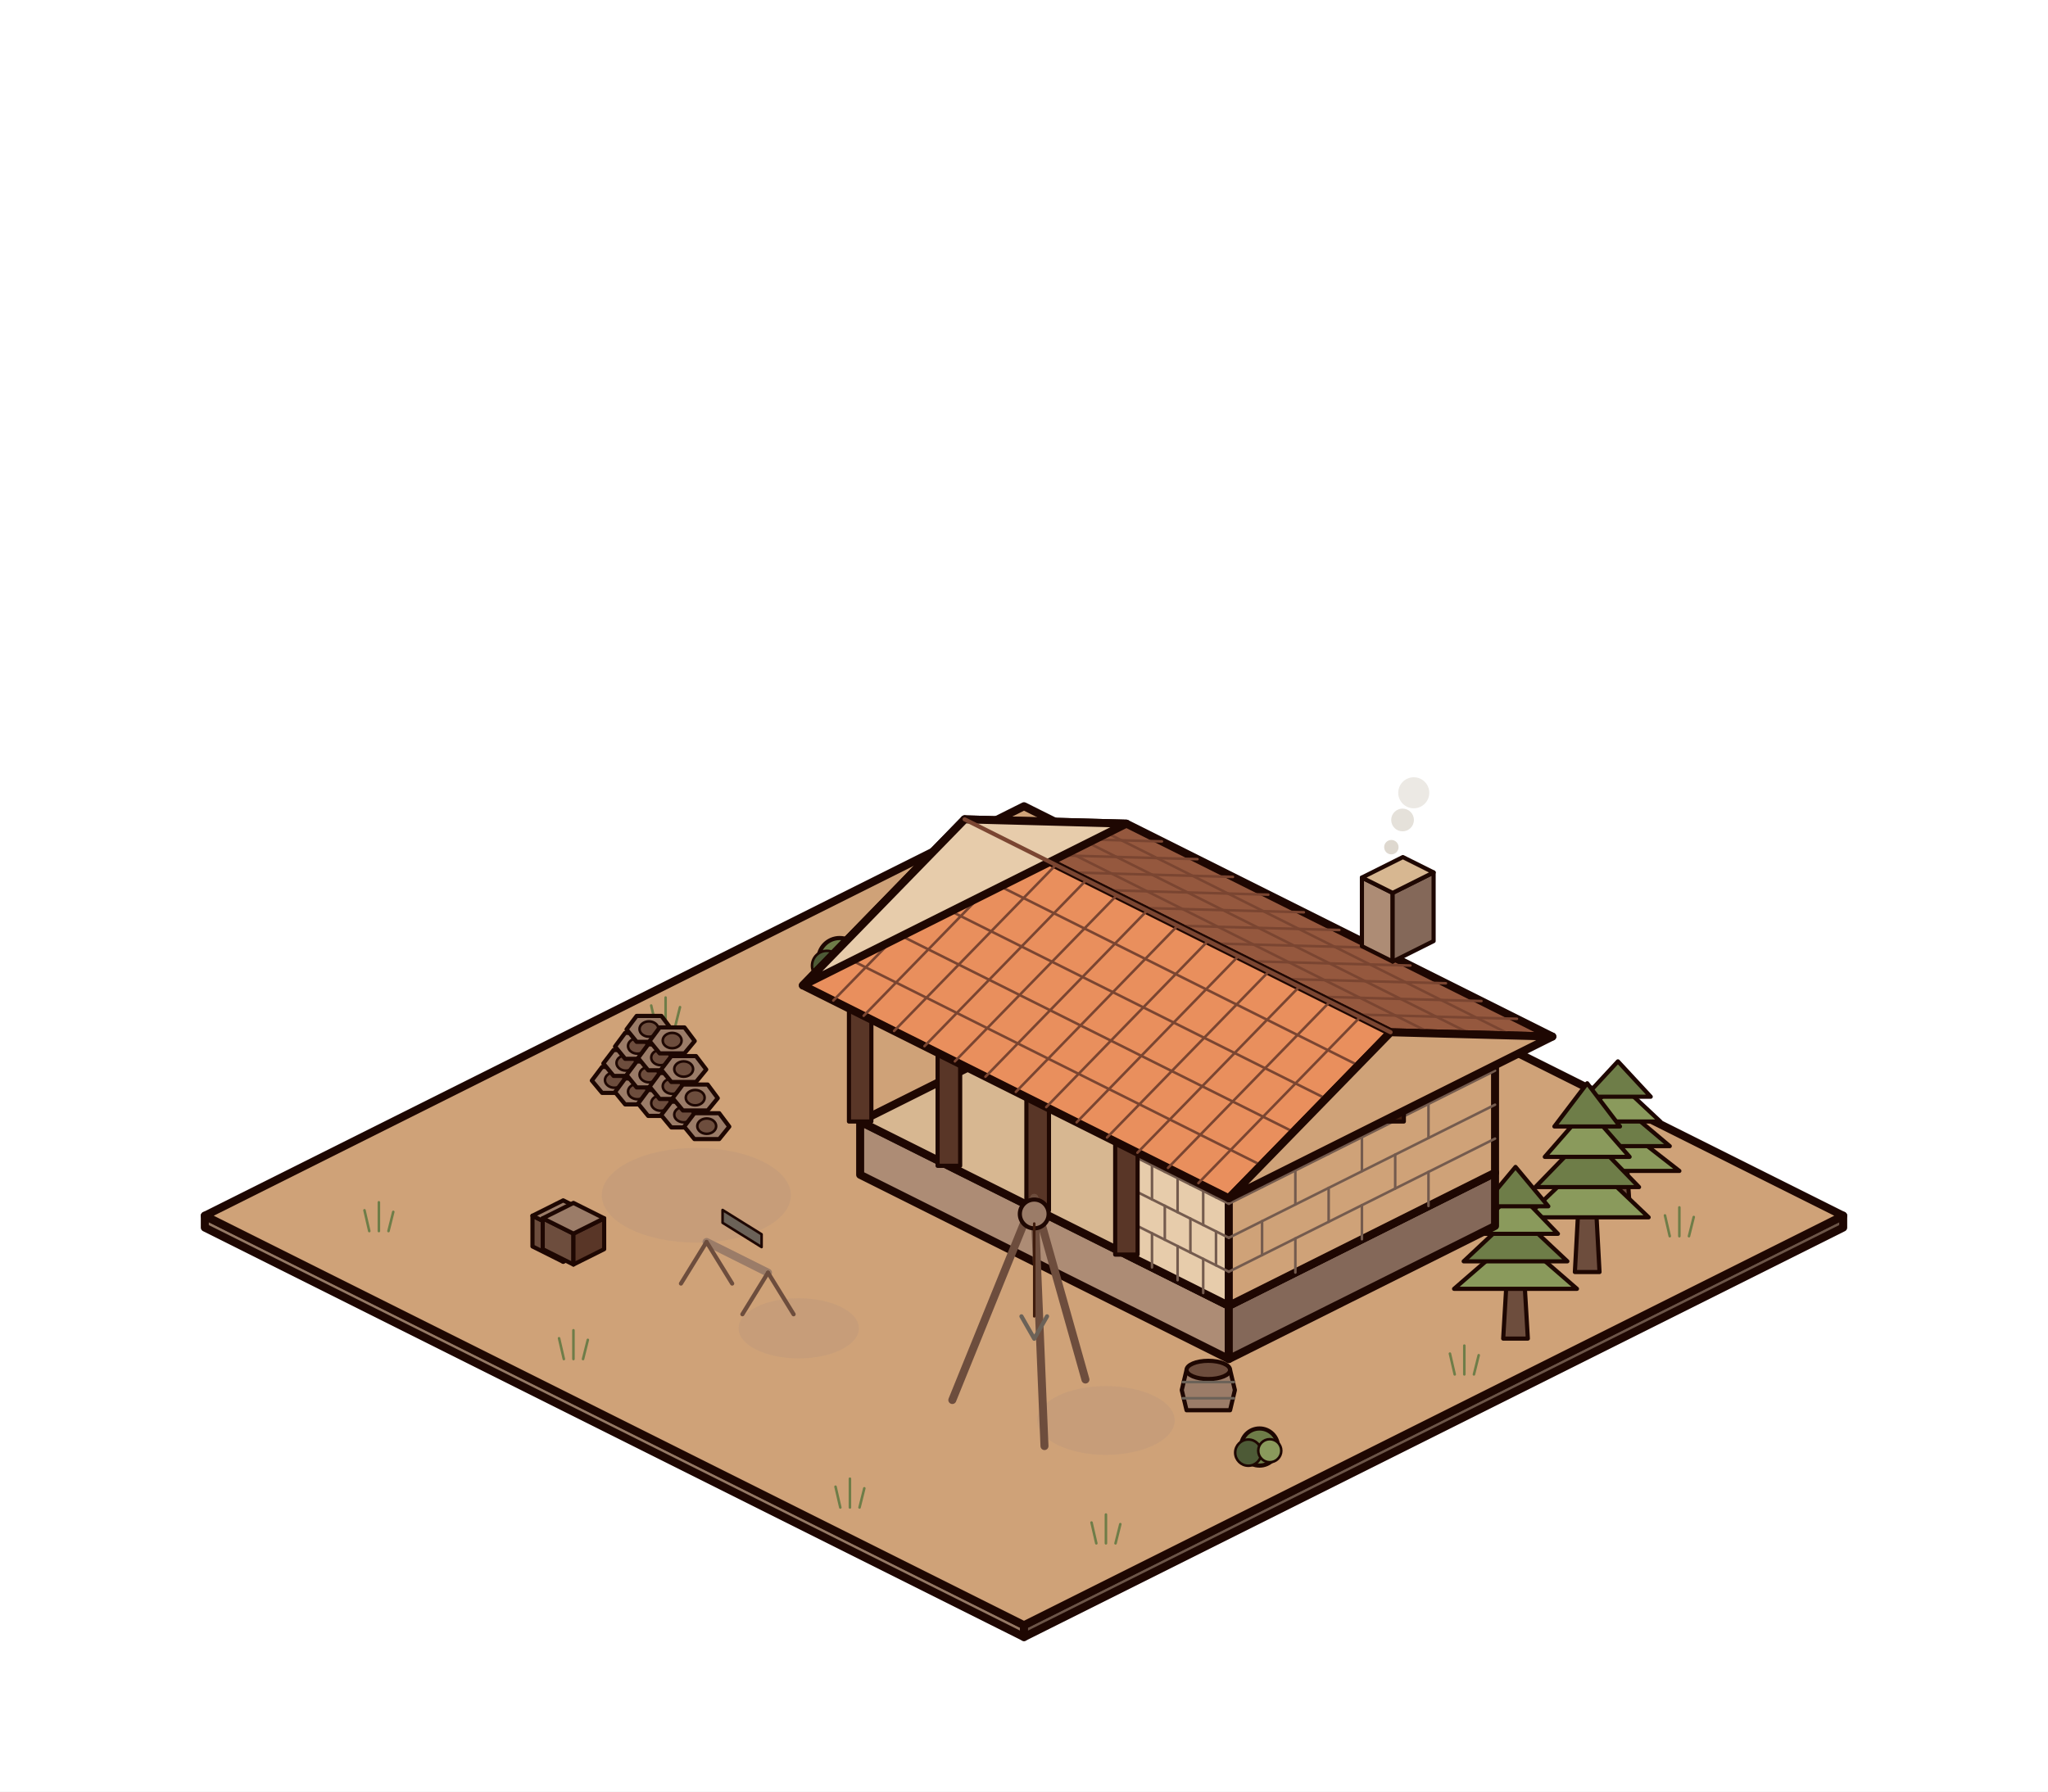
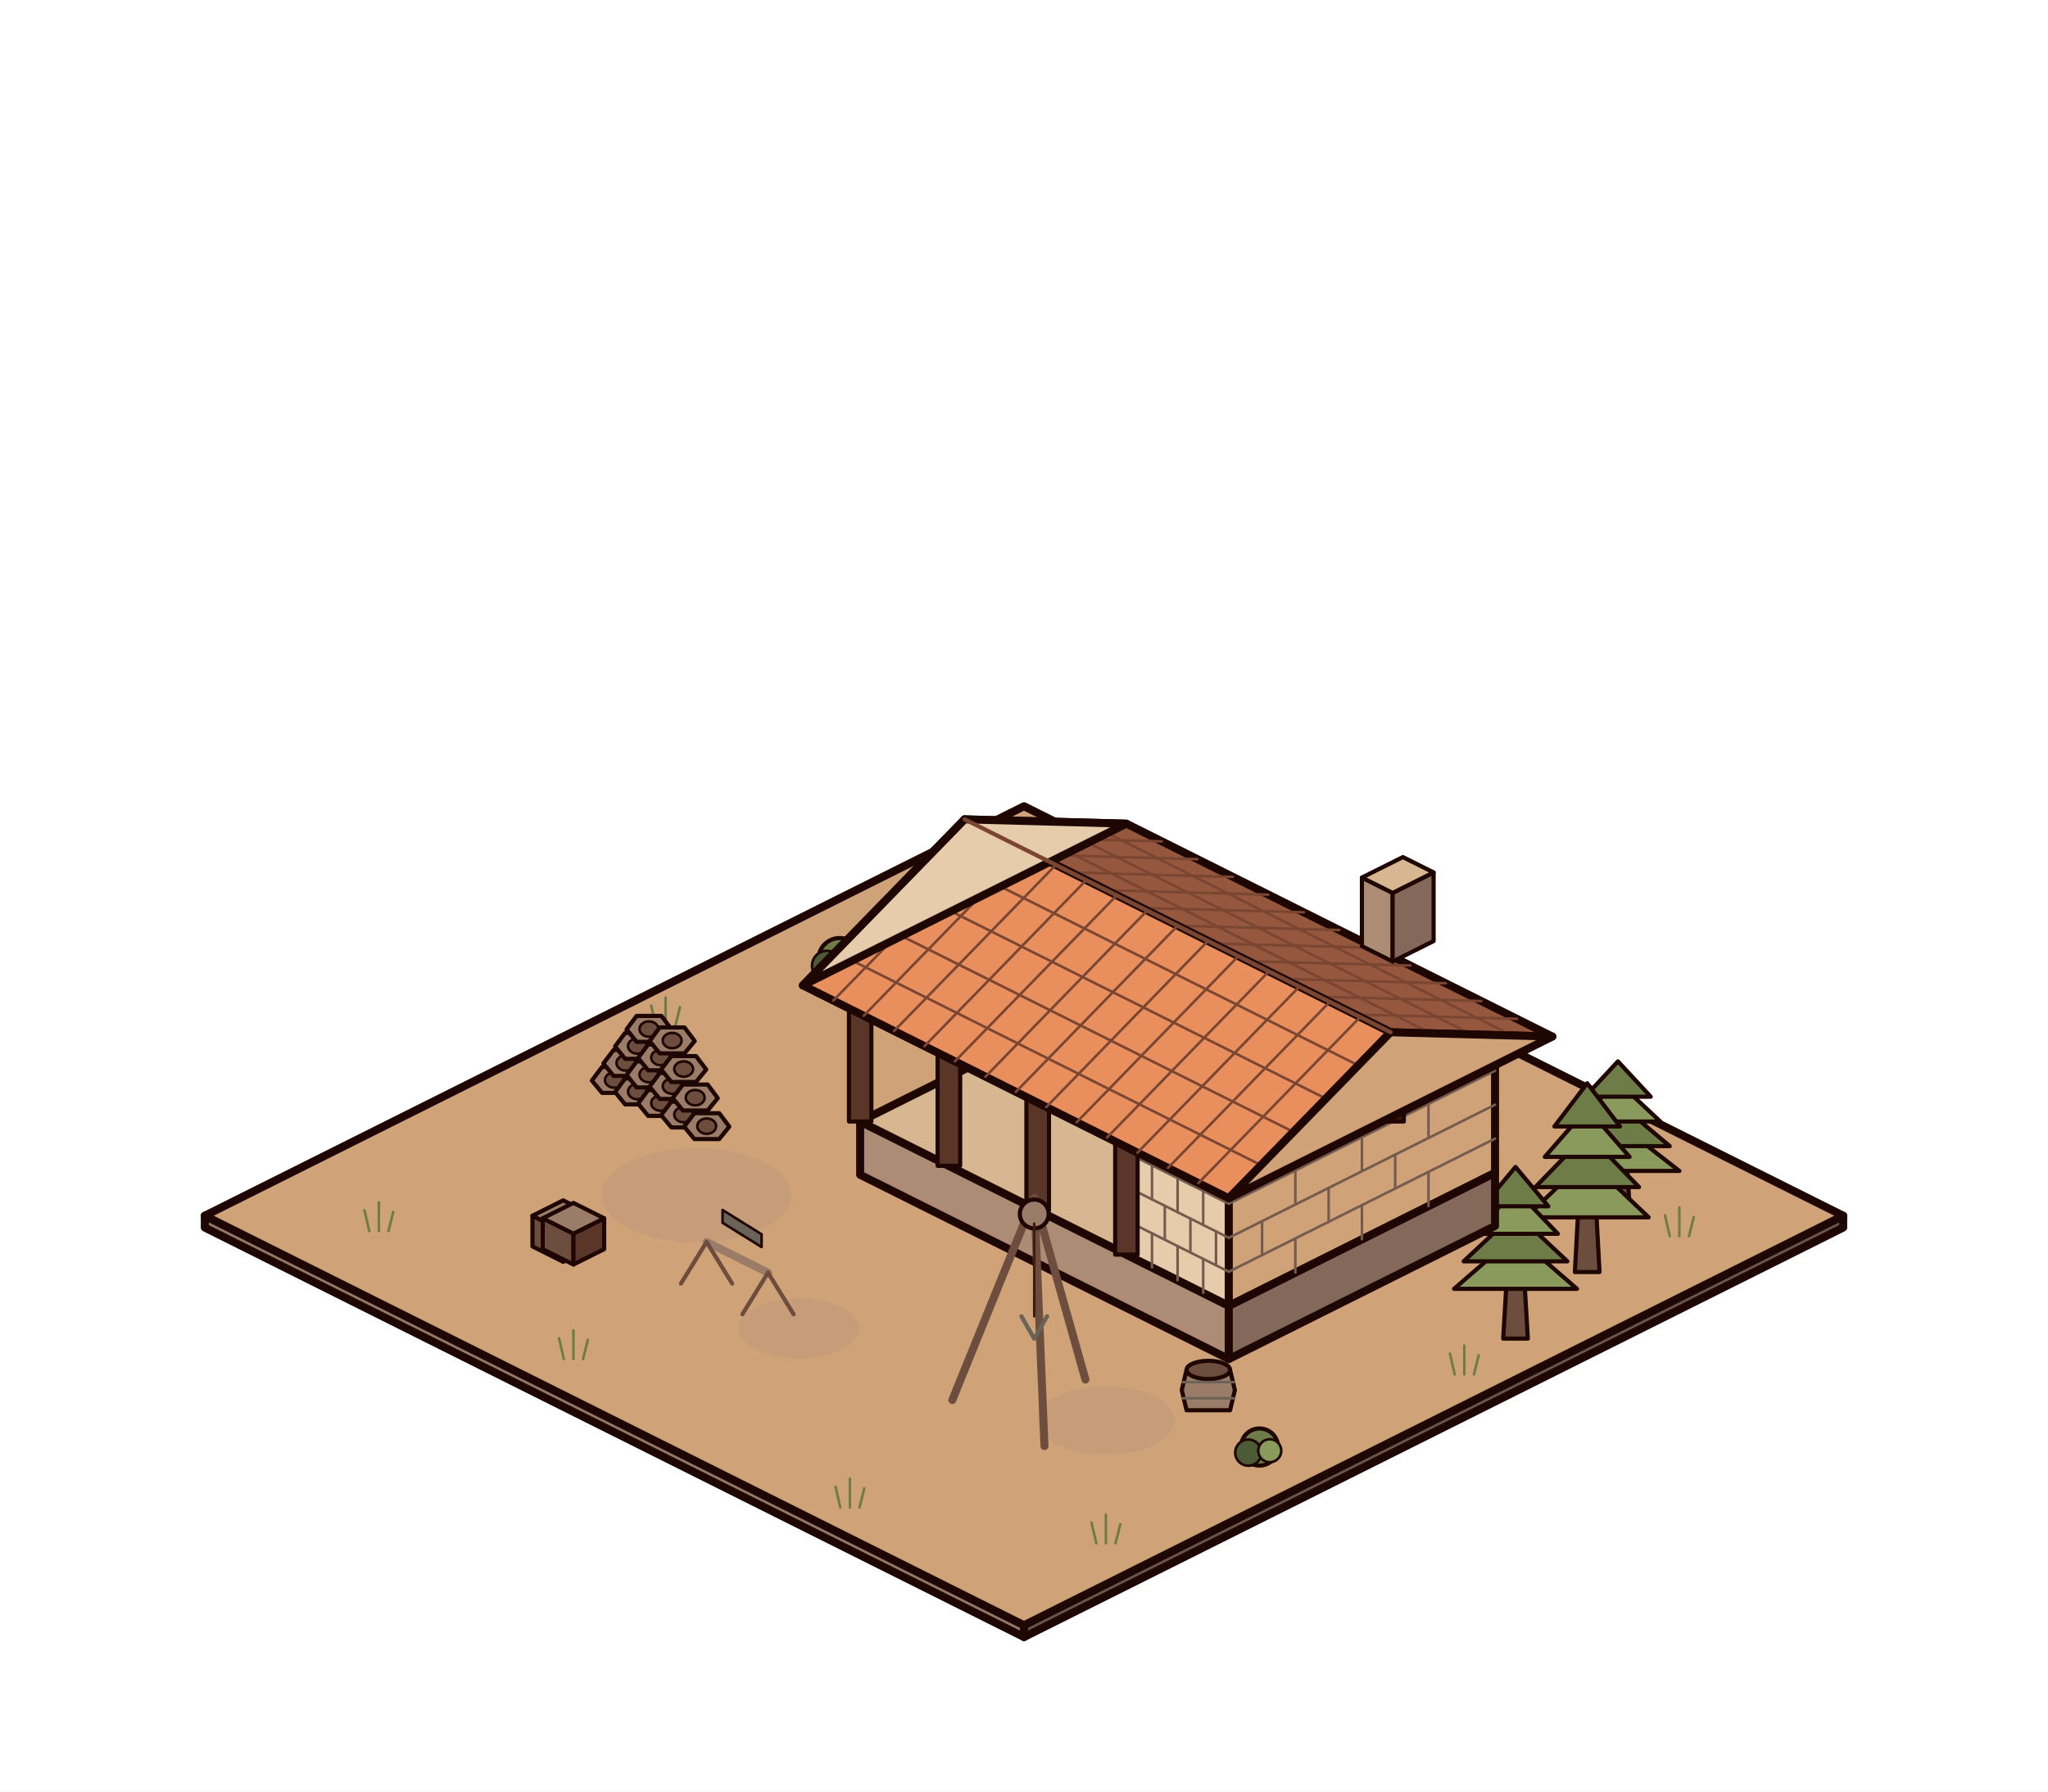
<svg xmlns="http://www.w3.org/2000/svg" viewBox="-640 -760 1280 1120" width="1280" height="1120">
  <rect x="-640" y="-760" width="1280" height="1120" fill="#ffffff" />
  <polygon points="-512.0,0.0 0.0,256.0 0.0,263.4 -512.0,7.4" fill="#947864" stroke="#1e0702" stroke-width="5.0" stroke-linejoin="round" />
  <polygon points="0.0,256.0 512.0,0.0 512.0,7.4 0.0,263.4" fill="#6c5548" stroke="#1e0702" stroke-width="5.0" stroke-linejoin="round" />
  <polygon points="0.0,-256.0 512.0,0.0 0.0,256.0 -512.0,0.0" fill="#cfa278" stroke="#1e0702" stroke-width="5.0" stroke-linejoin="round" />
  <ellipse cx="-204.8" cy="-12.8" rx="59.1" ry="29.6" fill="#b7947c" stroke="none" fill-opacity="0.35" />
  <ellipse cx="204.8" cy="0.0" rx="48.4" ry="24.2" fill="#b7947c" stroke="none" fill-opacity="0.35" />
  <ellipse cx="-140.8" cy="70.4" rx="37.6" ry="18.8" fill="#b7947c" stroke="none" fill-opacity="0.35" />
  <ellipse cx="51.2" cy="128.0" rx="43.0" ry="21.5" fill="#b7947c" stroke="none" fill-opacity="0.35" />
  <line x1="-50.8" y1="-201.6" x2="-53.8" y2="-214.6" stroke="#6e7d48" stroke-width="1.6" stroke-linecap="round" />
  <line x1="-44.8" y1="-201.6" x2="-44.8" y2="-219.6" stroke="#6e7d48" stroke-width="1.6" stroke-linecap="round" />
  <line x1="-38.8" y1="-201.6" x2="-35.8" y2="-213.6" stroke="#6e7d48" stroke-width="1.6" stroke-linecap="round" />
  <circle cx="-115.2" cy="-160.3" r="13.3" fill="#6e7d48" stroke="#1e0702" stroke-width="2.6" />
  <circle cx="-123.2" cy="-156.3" r="9.3" fill="#4d5a36" stroke="#1e0702" stroke-width="1.6" />
  <circle cx="-107.9" cy="-157.6" r="8.3" fill="#8a9a5c" stroke="#1e0702" stroke-width="1.6" />
  <line x1="-230.0" y1="-118.4" x2="-233.0" y2="-131.4" stroke="#6e7d48" stroke-width="1.6" stroke-linecap="round" />
  <line x1="-224.0" y1="-118.4" x2="-224.0" y2="-136.4" stroke="#6e7d48" stroke-width="1.6" stroke-linecap="round" />
  <line x1="-218.0" y1="-118.4" x2="-215.0" y2="-130.4" stroke="#6e7d48" stroke-width="1.6" stroke-linecap="round" />
  <polygon points="-270.1,-84.5 -263.7,-93.0 -248.3,-93.0 -241.9,-84.5 -248.3,-76.8 -263.7,-76.8" fill="#9b7c68" stroke="#1e0702" stroke-width="2.6" stroke-linejoin="round" />
  <ellipse cx="-256.0" cy="-84.8" rx="5.9" ry="4.8" fill="#6d4d3d" stroke="#1e0702" stroke-width="1.6" />
  <polygon points="-262.9,-95.2 -256.5,-103.6 -241.0,-103.6 -234.7,-95.2 -241.0,-87.4 -256.5,-87.4" fill="#9b7c68" stroke="#1e0702" stroke-width="2.6" stroke-linejoin="round" />
  <ellipse cx="-248.8" cy="-95.5" rx="5.9" ry="4.8" fill="#6d4d3d" stroke="#1e0702" stroke-width="1.6" />
  <polygon points="-255.6,-77.3 -249.3,-85.8 -233.8,-85.8 -227.5,-77.3 -233.8,-69.6 -249.3,-69.6" fill="#9b7c68" stroke="#1e0702" stroke-width="2.6" stroke-linejoin="round" />
  <ellipse cx="-241.6" cy="-77.6" rx="5.9" ry="4.8" fill="#6d4d3d" stroke="#1e0702" stroke-width="1.6" />
  <polygon points="-255.6,-105.8 -249.3,-114.3 -233.8,-114.3 -227.5,-105.8 -233.8,-98.1 -249.3,-98.1" fill="#9b7c68" stroke="#1e0702" stroke-width="2.6" stroke-linejoin="round" />
  <ellipse cx="-241.6" cy="-106.1" rx="5.9" ry="4.8" fill="#6d4d3d" stroke="#1e0702" stroke-width="1.6" />
  <polygon points="-248.4,-88.0 -242.1,-96.4 -226.6,-96.4 -220.3,-88.0 -226.6,-80.2 -242.1,-80.2" fill="#9b7c68" stroke="#1e0702" stroke-width="2.6" stroke-linejoin="round" />
  <ellipse cx="-234.4" cy="-88.2" rx="5.9" ry="4.8" fill="#6d4d3d" stroke="#1e0702" stroke-width="1.6" />
  <polygon points="-248.4,-116.5 -242.1,-124.9 -226.6,-124.9 -220.3,-116.5 -226.6,-108.7 -242.1,-108.7" fill="#9b7c68" stroke="#1e0702" stroke-width="2.6" stroke-linejoin="round" />
  <ellipse cx="-234.4" cy="-116.7" rx="5.9" ry="4.8" fill="#6d4d3d" stroke="#1e0702" stroke-width="1.6" />
  <polygon points="-241.2,-70.1 -234.9,-78.6 -219.4,-78.6 -213.1,-70.1 -219.4,-62.4 -234.9,-62.4" fill="#9b7c68" stroke="#1e0702" stroke-width="2.6" stroke-linejoin="round" />
  <ellipse cx="-227.1" cy="-70.4" rx="5.9" ry="4.8" fill="#6d4d3d" stroke="#1e0702" stroke-width="1.6" />
  <polygon points="-241.2,-98.6 -234.9,-107.1 -219.4,-107.1 -213.1,-98.6 -219.4,-90.9 -234.9,-90.9" fill="#9b7c68" stroke="#1e0702" stroke-width="2.6" stroke-linejoin="round" />
  <ellipse cx="-227.1" cy="-98.9" rx="5.9" ry="4.8" fill="#6d4d3d" stroke="#1e0702" stroke-width="1.6" />
  <polygon points="-234.0,-80.7 -227.7,-89.2 -212.2,-89.2 -205.8,-80.7 -212.2,-73.0 -227.7,-73.0" fill="#9b7c68" stroke="#1e0702" stroke-width="2.6" stroke-linejoin="round" />
  <ellipse cx="-219.9" cy="-81.0" rx="5.9" ry="4.8" fill="#6d4d3d" stroke="#1e0702" stroke-width="1.6" />
  <polygon points="-234.0,-109.2 -227.7,-117.7 -212.2,-117.7 -205.8,-109.2 -212.2,-101.5 -227.7,-101.5" fill="#9b7c68" stroke="#1e0702" stroke-width="2.6" stroke-linejoin="round" />
  <ellipse cx="-219.9" cy="-109.5" rx="5.9" ry="4.8" fill="#6d4d3d" stroke="#1e0702" stroke-width="1.6" />
  <polygon points="-226.8,-62.9 -220.4,-71.3 -205.0,-71.3 -198.6,-62.9 -205.0,-55.2 -220.4,-55.2" fill="#9b7c68" stroke="#1e0702" stroke-width="2.6" stroke-linejoin="round" />
  <ellipse cx="-212.7" cy="-63.2" rx="5.9" ry="4.8" fill="#6d4d3d" stroke="#1e0702" stroke-width="1.6" />
  <polygon points="-226.8,-91.4 -220.4,-99.8 -205.0,-99.8 -198.6,-91.4 -205.0,-83.6 -220.4,-83.6" fill="#9b7c68" stroke="#1e0702" stroke-width="2.6" stroke-linejoin="round" />
  <ellipse cx="-212.7" cy="-91.7" rx="5.9" ry="4.8" fill="#6d4d3d" stroke="#1e0702" stroke-width="1.6" />
  <polygon points="-219.6,-73.5 -213.2,-82.0 -197.7,-82.0 -191.4,-73.5 -197.7,-65.8 -213.2,-65.8" fill="#9b7c68" stroke="#1e0702" stroke-width="2.6" stroke-linejoin="round" />
  <ellipse cx="-205.5" cy="-73.8" rx="5.9" ry="4.8" fill="#6d4d3d" stroke="#1e0702" stroke-width="1.6" />
  <polygon points="-212.4,-55.7 -206.0,-64.1 -190.5,-64.1 -184.2,-55.7 -190.5,-47.9 -206.0,-47.9" fill="#9b7c68" stroke="#1e0702" stroke-width="2.6" stroke-linejoin="round" />
  <ellipse cx="-198.3" cy="-56.0" rx="5.9" ry="4.8" fill="#6d4d3d" stroke="#1e0702" stroke-width="1.6" />
  <polygon points="363.5,0.0 378.9,0.0 376.6,-35.0 365.8,-35.0" fill="#6d4d3d" stroke="#1e0702" stroke-width="2.6" stroke-linejoin="round" />
  <polygon points="332.8,-28.0 409.6,-28.0 371.2,-57.9" fill="#8a9a5c" stroke="#1e0702" stroke-width="2.6" stroke-linejoin="round" />
  <polygon points="338.8,-43.5 403.6,-43.5 371.2,-70.8" fill="#6e7d48" stroke="#1e0702" stroke-width="2.6" stroke-linejoin="round" />
  <polygon points="344.7,-58.9 397.7,-58.9 371.2,-83.7" fill="#8a9a5c" stroke="#1e0702" stroke-width="2.6" stroke-linejoin="round" />
  <polygon points="350.7,-74.4 391.7,-74.4 371.2,-96.5" fill="#6e7d48" stroke="#1e0702" stroke-width="2.6" stroke-linejoin="round" />
  <line x1="-409.2" y1="9.6" x2="-412.2" y2="-3.4" stroke="#6e7d48" stroke-width="1.6" stroke-linecap="round" />
  <line x1="-403.2" y1="9.6" x2="-403.2" y2="-8.4" stroke="#6e7d48" stroke-width="1.6" stroke-linecap="round" />
  <line x1="-397.2" y1="9.6" x2="-394.2" y2="-2.4" stroke="#6e7d48" stroke-width="1.6" stroke-linecap="round" />
-   <circle cx="229.6" cy="-230.4" r="4.5" fill="#c9c0b2" stroke="none" fill-opacity="0.62" />
-   <circle cx="236.6" cy="-247.4" r="7.1" fill="#c9c0b2" stroke="none" fill-opacity="0.48" />
-   <circle cx="243.6" cy="-264.4" r="9.7" fill="#c9c0b2" stroke="none" fill-opacity="0.34" />
  <line x1="403.6" y1="12.8" x2="400.6" y2="-0.2" stroke="#6e7d48" stroke-width="1.6" stroke-linecap="round" />
  <line x1="409.6" y1="12.8" x2="409.6" y2="-5.2" stroke="#6e7d48" stroke-width="1.6" stroke-linecap="round" />
  <line x1="415.6" y1="12.8" x2="418.6" y2="0.8" stroke="#6e7d48" stroke-width="1.6" stroke-linecap="round" />
  <line x1="-307.2" y1="19.2" x2="-288.0" y2="9.6" stroke="#3f1c0d" stroke-width="1.6" stroke-linecap="round" />
  <line x1="-307.2" y1="-0.0" x2="-288.0" y2="28.8" stroke="#3f1c0d" stroke-width="1.6" stroke-linecap="round" />
  <polygon points="-307.2,19.2 -288.0,28.8 -288.0,9.6 -307.2,-0.0" fill="#6d4d3d" stroke="#1e0702" stroke-width="2.6" stroke-linejoin="round" />
  <polygon points="-288.0,28.8 -268.8,19.2 -268.8,-0.0 -288.0,9.6" fill="#593627" stroke="#1e0702" stroke-width="2.6" stroke-linejoin="round" />
  <polygon points="-288.0,-9.6 -268.8,-0.0 -288.0,9.6 -307.2,-0.0" fill="#9b7c68" stroke="#1e0702" stroke-width="2.6" stroke-linejoin="round" />
  <polygon points="344.3,35.2 359.7,35.2 357.4,-7.5 346.6,-7.5" fill="#6d4d3d" stroke="#1e0702" stroke-width="2.6" stroke-linejoin="round" />
  <polygon points="313.6,1.0 390.4,1.0 352.0,-35.6" fill="#8a9a5c" stroke="#1e0702" stroke-width="2.6" stroke-linejoin="round" />
  <polygon points="319.6,-17.9 384.4,-17.9 352.0,-51.3" fill="#6e7d48" stroke="#1e0702" stroke-width="2.6" stroke-linejoin="round" />
  <polygon points="325.5,-36.8 378.5,-36.8 352.0,-67.1" fill="#8a9a5c" stroke="#1e0702" stroke-width="2.6" stroke-linejoin="round" />
  <polygon points="331.5,-55.8 372.5,-55.8 352.0,-82.8" fill="#6e7d48" stroke="#1e0702" stroke-width="2.6" stroke-linejoin="round" />
  <line x1="-300.8" y1="20.9" x2="-281.6" y2="11.2" stroke="#3f1c0d" stroke-width="1.6" stroke-linecap="round" />
  <line x1="-300.8" y1="1.6" x2="-281.6" y2="30.5" stroke="#3f1c0d" stroke-width="1.6" stroke-linecap="round" />
  <polygon points="-300.8,20.9 -281.6,30.5 -281.6,11.2 -300.8,1.6" fill="#6d4d3d" stroke="#1e0702" stroke-width="2.6" stroke-linejoin="round" />
  <polygon points="-281.6,30.5 -262.4,20.9 -262.4,1.6 -281.6,11.2" fill="#593627" stroke="#1e0702" stroke-width="2.6" stroke-linejoin="round" />
  <polygon points="-281.6,-8.0 -262.4,1.6 -281.6,11.2 -300.8,1.6" fill="#9b7c68" stroke="#1e0702" stroke-width="2.6" stroke-linejoin="round" />
  <line x1="-198.4" y1="16.4" x2="-160.0" y2="35.6" stroke="#9b7c68" stroke-width="5.0" stroke-linecap="round" />
  <line x1="-198.4" y1="16.4" x2="-214.4" y2="42.4" stroke="#6d4d3d" stroke-width="2.6" stroke-linecap="round" />
  <line x1="-198.4" y1="16.4" x2="-182.4" y2="42.4" stroke="#6d4d3d" stroke-width="2.6" stroke-linecap="round" />
  <line x1="-160.0" y1="35.6" x2="-176.0" y2="61.6" stroke="#6d4d3d" stroke-width="2.6" stroke-linecap="round" />
  <line x1="-160.0" y1="35.6" x2="-144.0" y2="61.6" stroke="#6d4d3d" stroke-width="2.6" stroke-linecap="round" />
  <polygon points="-188.4,-3.6 -164.0,11.6 -164.0,19.6 -188.4,4.4" fill="#6b6258" stroke="#1e0702" stroke-width="1.6" stroke-linejoin="round" />
  <polygon points="299.5,76.8 314.9,76.8 312.6,37.9 301.8,37.9" fill="#6d4d3d" stroke="#1e0702" stroke-width="2.6" stroke-linejoin="round" />
  <polygon points="268.8,45.7 345.6,45.7 307.2,12.4" fill="#8a9a5c" stroke="#1e0702" stroke-width="2.6" stroke-linejoin="round" />
  <polygon points="274.8,28.5 339.6,28.5 307.2,-1.9" fill="#6e7d48" stroke="#1e0702" stroke-width="2.6" stroke-linejoin="round" />
  <polygon points="280.7,11.3 333.7,11.3 307.2,-16.2" fill="#8a9a5c" stroke="#1e0702" stroke-width="2.6" stroke-linejoin="round" />
  <polygon points="286.7,-5.9 327.7,-5.9 307.2,-30.5" fill="#6e7d48" stroke="#1e0702" stroke-width="2.6" stroke-linejoin="round" />
  <polygon points="-102.4,-25.6 128.0,89.6 128.0,56.3 -102.4,-58.9" fill="#ad8c75" stroke="#1e0702" stroke-width="5.0" stroke-linejoin="round" />
  <polygon points="128.0,89.6 294.4,6.4 294.4,-26.9 128.0,56.3" fill="#846859" stroke="#1e0702" stroke-width="5.0" stroke-linejoin="round" />
  <polygon points="64.0,-142.1 294.4,-26.9 128.0,56.3 -102.4,-58.9" fill="#d7b791" stroke="#1e0702" stroke-width="5.0" stroke-linejoin="round" />
  <polygon points="64.0,24.3 128.0,56.3 128.0,-28.8 64.0,-60.8" fill="#e7ccab" stroke="#1e0702" stroke-width="5.0" stroke-linejoin="round" />
  <polygon points="128.0,56.3 294.4,-26.9 294.4,-112.0 128.0,-28.8" fill="#cfa278" stroke="#1e0702" stroke-width="5.0" stroke-linejoin="round" />
  <polygon points="230.4,-144.0 294.4,-112.0 128.0,-28.8 64.0,-60.8" fill="#fadfba" stroke="#1e0702" stroke-width="5.0" stroke-linejoin="round" />
  <line x1="80.0" y1="32.3" x2="80.0" y2="11.0" stroke="#745b4e" stroke-width="1.6" stroke-linecap="round" />
  <line x1="252.8" y1="-6.1" x2="252.8" y2="-27.4" stroke="#745b4e" stroke-width="1.6" stroke-linecap="round" />
  <line x1="96.0" y1="40.3" x2="96.0" y2="19.0" stroke="#745b4e" stroke-width="1.6" stroke-linecap="round" />
  <line x1="211.2" y1="14.7" x2="211.2" y2="-6.6" stroke="#745b4e" stroke-width="1.6" stroke-linecap="round" />
  <line x1="112.0" y1="48.3" x2="112.0" y2="27.0" stroke="#745b4e" stroke-width="1.6" stroke-linecap="round" />
  <line x1="169.6" y1="35.5" x2="169.6" y2="14.2" stroke="#745b4e" stroke-width="1.6" stroke-linecap="round" />
  <line x1="64.0" y1="3.0" x2="128.0" y2="35.0" stroke="#745b4e" stroke-width="1.6" stroke-linecap="round" />
  <line x1="128.0" y1="35.0" x2="294.4" y2="-48.2" stroke="#745b4e" stroke-width="1.6" stroke-linecap="round" />
  <line x1="88.0" y1="15.0" x2="88.0" y2="-6.2" stroke="#745b4e" stroke-width="1.6" stroke-linecap="round" />
  <line x1="232.0" y1="-17.0" x2="232.0" y2="-38.2" stroke="#745b4e" stroke-width="1.6" stroke-linecap="round" />
  <line x1="104.0" y1="23.0" x2="104.0" y2="1.8" stroke="#745b4e" stroke-width="1.6" stroke-linecap="round" />
  <line x1="190.4" y1="3.8" x2="190.4" y2="-17.4" stroke="#745b4e" stroke-width="1.6" stroke-linecap="round" />
  <line x1="120.0" y1="31.0" x2="120.0" y2="9.8" stroke="#745b4e" stroke-width="1.6" stroke-linecap="round" />
  <line x1="148.8" y1="24.6" x2="148.8" y2="3.4" stroke="#745b4e" stroke-width="1.6" stroke-linecap="round" />
  <line x1="64.0" y1="-18.2" x2="128.0" y2="13.8" stroke="#745b4e" stroke-width="1.6" stroke-linecap="round" />
  <line x1="128.0" y1="13.8" x2="294.4" y2="-69.4" stroke="#745b4e" stroke-width="1.6" stroke-linecap="round" />
  <line x1="80.0" y1="-10.2" x2="80.0" y2="-31.5" stroke="#745b4e" stroke-width="1.6" stroke-linecap="round" />
  <line x1="252.8" y1="-48.6" x2="252.8" y2="-69.9" stroke="#745b4e" stroke-width="1.6" stroke-linecap="round" />
  <line x1="96.0" y1="-2.2" x2="96.0" y2="-23.5" stroke="#745b4e" stroke-width="1.6" stroke-linecap="round" />
  <line x1="211.2" y1="-27.9" x2="211.2" y2="-49.1" stroke="#745b4e" stroke-width="1.6" stroke-linecap="round" />
  <line x1="112.0" y1="5.8" x2="112.0" y2="-15.5" stroke="#745b4e" stroke-width="1.6" stroke-linecap="round" />
  <line x1="169.6" y1="-7.1" x2="169.6" y2="-28.3" stroke="#745b4e" stroke-width="1.6" stroke-linecap="round" />
  <line x1="64.0" y1="-39.5" x2="128.0" y2="-7.5" stroke="#745b4e" stroke-width="1.6" stroke-linecap="round" />
  <line x1="128.0" y1="-7.5" x2="294.4" y2="-90.7" stroke="#745b4e" stroke-width="1.6" stroke-linecap="round" />
  <line x1="88.0" y1="-27.5" x2="88.0" y2="-48.8" stroke="#745b4e" stroke-width="1.6" stroke-linecap="round" />
  <line x1="232.0" y1="-59.5" x2="232.0" y2="-80.8" stroke="#745b4e" stroke-width="1.6" stroke-linecap="round" />
  <line x1="104.0" y1="-19.5" x2="104.0" y2="-40.8" stroke="#745b4e" stroke-width="1.6" stroke-linecap="round" />
  <line x1="190.4" y1="-38.7" x2="190.4" y2="-60.0" stroke="#745b4e" stroke-width="1.6" stroke-linecap="round" />
  <line x1="120.0" y1="-11.5" x2="120.0" y2="-32.8" stroke="#745b4e" stroke-width="1.6" stroke-linecap="round" />
  <line x1="148.8" y1="-17.9" x2="148.8" y2="-39.2" stroke="#745b4e" stroke-width="1.6" stroke-linecap="round" />
  <polygon points="57.0,-142.1 71.0,-142.1 71.0,-227.2 57.0,-227.2" fill="#3f1c0d" stroke="#1e0702" stroke-width="2.6" stroke-linejoin="round" />
  <polygon points="-109.4,-58.9 -95.4,-58.9 -95.4,-144.0 -109.4,-144.0" fill="#593627" stroke="#1e0702" stroke-width="2.6" stroke-linejoin="round" />
  <polygon points="112.4,-114.4 126.5,-114.4 126.5,-199.5 112.4,-199.5" fill="#3f1c0d" stroke="#1e0702" stroke-width="2.6" stroke-linejoin="round" />
  <polygon points="-54.0,-31.2 -39.9,-31.2 -39.9,-116.3 -54.0,-116.3" fill="#593627" stroke="#1e0702" stroke-width="2.6" stroke-linejoin="round" />
  <polygon points="167.9,-86.6 182.0,-86.6 182.0,-171.7 167.9,-171.7" fill="#3f1c0d" stroke="#1e0702" stroke-width="2.6" stroke-linejoin="round" />
  <polygon points="1.5,-3.4 15.6,-3.4 15.6,-88.5 1.5,-88.5" fill="#593627" stroke="#1e0702" stroke-width="2.6" stroke-linejoin="round" />
  <polygon points="223.4,-58.9 237.4,-58.9 237.4,-144.0 223.4,-144.0" fill="#3f1c0d" stroke="#1e0702" stroke-width="2.6" stroke-linejoin="round" />
  <polygon points="57.0,24.3 71.0,24.3 71.0,-60.8 57.0,-60.8" fill="#593627" stroke="#1e0702" stroke-width="2.6" stroke-linejoin="round" />
  <line x1="-102.4" y1="-144.0" x2="64.0" y2="-60.8" stroke="#3f1c0d" stroke-width="2.6" stroke-linecap="round" />
  <polygon points="64.0,-245.1 330.2,-112.0 229.1,-114.7 -37.1,-247.8" fill="#95583e" stroke="#1e0702" stroke-width="5.0" stroke-linejoin="round" />
  <line x1="38.7" y1="-245.8" x2="305.0" y2="-112.7" stroke="#7a4531" stroke-width="1.6" stroke-linecap="round" />
  <line x1="13.4" y1="-246.5" x2="279.7" y2="-113.4" stroke="#7a4531" stroke-width="1.6" stroke-linecap="round" />
  <line x1="-11.8" y1="-247.2" x2="254.4" y2="-114.0" stroke="#7a4531" stroke-width="1.6" stroke-linecap="round" />
  <line x1="86.2" y1="-234.0" x2="-14.9" y2="-236.7" stroke="#7a4531" stroke-width="1.6" stroke-linecap="round" />
  <line x1="108.4" y1="-222.9" x2="7.3" y2="-225.7" stroke="#7a4531" stroke-width="1.6" stroke-linecap="round" />
  <line x1="130.6" y1="-211.8" x2="29.4" y2="-214.6" stroke="#7a4531" stroke-width="1.6" stroke-linecap="round" />
  <line x1="152.7" y1="-200.7" x2="51.6" y2="-203.5" stroke="#7a4531" stroke-width="1.6" stroke-linecap="round" />
  <line x1="174.9" y1="-189.7" x2="73.8" y2="-192.4" stroke="#7a4531" stroke-width="1.6" stroke-linecap="round" />
  <line x1="197.1" y1="-178.6" x2="96.0" y2="-181.3" stroke="#7a4531" stroke-width="1.6" stroke-linecap="round" />
  <line x1="219.3" y1="-167.5" x2="118.2" y2="-170.2" stroke="#7a4531" stroke-width="1.6" stroke-linecap="round" />
  <line x1="241.5" y1="-156.4" x2="140.4" y2="-159.1" stroke="#7a4531" stroke-width="1.6" stroke-linecap="round" />
  <line x1="263.7" y1="-145.3" x2="162.6" y2="-148.0" stroke="#7a4531" stroke-width="1.6" stroke-linecap="round" />
  <line x1="285.9" y1="-134.2" x2="184.7" y2="-136.9" stroke="#7a4531" stroke-width="1.6" stroke-linecap="round" />
  <line x1="308.1" y1="-123.1" x2="206.9" y2="-125.8" stroke="#7a4531" stroke-width="1.6" stroke-linecap="round" />
  <polygon points="-138.2,-144.0 128.0,-10.9 229.1,-114.7 -37.1,-247.8" fill="#e98f5d" stroke="#1e0702" stroke-width="5.0" stroke-linejoin="round" />
  <line x1="-118.0" y1="-164.8" x2="148.2" y2="-31.6" stroke="#7a4531" stroke-width="1.6" stroke-linecap="round" />
  <line x1="-97.8" y1="-185.5" x2="168.4" y2="-52.4" stroke="#7a4531" stroke-width="1.6" stroke-linecap="round" />
  <line x1="-77.6" y1="-206.3" x2="188.7" y2="-73.2" stroke="#7a4531" stroke-width="1.6" stroke-linecap="round" />
  <line x1="-57.3" y1="-227.1" x2="208.9" y2="-94.0" stroke="#7a4531" stroke-width="1.6" stroke-linecap="round" />
  <line x1="-119.2" y1="-134.5" x2="-18.1" y2="-238.3" stroke="#7a4531" stroke-width="1.6" stroke-linecap="round" />
  <line x1="-100.2" y1="-125.0" x2="0.9" y2="-228.8" stroke="#7a4531" stroke-width="1.6" stroke-linecap="round" />
  <line x1="-81.2" y1="-115.5" x2="19.9" y2="-219.3" stroke="#7a4531" stroke-width="1.6" stroke-linecap="round" />
  <line x1="-62.2" y1="-106.0" x2="38.9" y2="-209.8" stroke="#7a4531" stroke-width="1.6" stroke-linecap="round" />
  <line x1="-43.2" y1="-96.5" x2="58.0" y2="-200.3" stroke="#7a4531" stroke-width="1.6" stroke-linecap="round" />
  <line x1="-24.1" y1="-86.9" x2="77.0" y2="-190.8" stroke="#7a4531" stroke-width="1.6" stroke-linecap="round" />
  <line x1="-5.1" y1="-77.4" x2="96.0" y2="-181.3" stroke="#7a4531" stroke-width="1.6" stroke-linecap="round" />
  <line x1="13.9" y1="-67.9" x2="115.0" y2="-171.8" stroke="#7a4531" stroke-width="1.6" stroke-linecap="round" />
  <line x1="32.9" y1="-58.4" x2="134.0" y2="-162.3" stroke="#7a4531" stroke-width="1.6" stroke-linecap="round" />
  <line x1="51.9" y1="-48.9" x2="153.1" y2="-152.8" stroke="#7a4531" stroke-width="1.6" stroke-linecap="round" />
  <line x1="70.9" y1="-39.4" x2="172.1" y2="-143.2" stroke="#7a4531" stroke-width="1.6" stroke-linecap="round" />
  <line x1="90.0" y1="-29.9" x2="191.1" y2="-133.7" stroke="#7a4531" stroke-width="1.6" stroke-linecap="round" />
  <line x1="109.0" y1="-20.4" x2="210.1" y2="-124.2" stroke="#7a4531" stroke-width="1.6" stroke-linecap="round" />
  <polygon points="64.0,-245.1 -138.2,-144.0 -37.1,-247.8" fill="#e7ccab" stroke="#1e0702" stroke-width="5.0" stroke-linejoin="round" />
  <polygon points="330.2,-112.0 128.0,-10.9 229.1,-114.7" fill="#cfa278" stroke="#1e0702" stroke-width="5.0" stroke-linejoin="round" />
  <line x1="-37.1" y1="-247.8" x2="229.1" y2="-114.7" stroke="#7a4531" stroke-width="2.6" stroke-linecap="round" />
  <polygon points="211.2,-168.5 230.4,-158.9 230.4,-201.8 211.2,-211.4" fill="#ad8c75" stroke="#1e0702" stroke-width="2.6" stroke-linejoin="round" />
  <polygon points="230.4,-158.9 256.0,-171.7 256.0,-214.6 230.4,-201.8" fill="#846859" stroke="#1e0702" stroke-width="2.6" stroke-linejoin="round" />
  <polygon points="236.8,-224.2 256.0,-214.6 230.4,-201.8 211.2,-211.4" fill="#d7b791" stroke="#1e0702" stroke-width="2.6" stroke-linejoin="round" />
  <line x1="-287.6" y1="89.6" x2="-290.6" y2="76.6" stroke="#6e7d48" stroke-width="1.6" stroke-linecap="round" />
  <line x1="-281.6" y1="89.6" x2="-281.6" y2="71.6" stroke="#6e7d48" stroke-width="1.6" stroke-linecap="round" />
  <line x1="-275.6" y1="89.6" x2="-272.6" y2="77.6" stroke="#6e7d48" stroke-width="1.6" stroke-linecap="round" />
  <line x1="269.2" y1="99.2" x2="266.2" y2="86.2" stroke="#6e7d48" stroke-width="1.6" stroke-linecap="round" />
  <line x1="275.2" y1="99.2" x2="275.2" y2="81.2" stroke="#6e7d48" stroke-width="1.6" stroke-linecap="round" />
  <line x1="281.2" y1="99.2" x2="284.2" y2="87.2" stroke="#6e7d48" stroke-width="1.6" stroke-linecap="round" />
  <polygon points="101.6,121.6 98.6,109.0 101.6,96.4 128.8,96.4 131.8,109.0 128.8,121.6" fill="#9b7c68" stroke="#1e0702" stroke-width="2.6" stroke-linejoin="round" />
  <ellipse cx="115.2" cy="96.4" rx="13.6" ry="5.7" fill="#6d4d3d" stroke="#1e0702" stroke-width="2.6" />
  <line x1="99.2" y1="114.1" x2="131.2" y2="114.1" stroke="#6b6258" stroke-width="1.6" stroke-linecap="round" />
  <line x1="99.2" y1="104.0" x2="131.2" y2="104.0" stroke="#6b6258" stroke-width="1.6" stroke-linecap="round" />
  <line x1="-44.8" y1="115.2" x2="6.4" y2="-11.1" stroke="#6d4d3d" stroke-width="5.0" stroke-linecap="round" />
  <line x1="12.8" y1="144.0" x2="6.4" y2="-11.1" stroke="#6d4d3d" stroke-width="5.0" stroke-linecap="round" />
  <line x1="38.4" y1="102.4" x2="6.4" y2="-11.1" stroke="#6d4d3d" stroke-width="5.0" stroke-linecap="round" />
  <circle cx="6.4" cy="-1.1" r="9.0" fill="#9b7c68" stroke="#1e0702" stroke-width="2.6" />
  <line x1="6.4" y1="4.9" x2="6.4" y2="62.9" stroke="#3f1c0d" stroke-width="1.6" stroke-linecap="round" />
  <polyline points="-1.6,62.9 6.4,76.9 14.4,62.9" fill="none" stroke="#6b6258" stroke-width="2.6" stroke-linejoin="round" stroke-linecap="round" />
  <circle cx="147.2" cy="144.6" r="11.6" fill="#6e7d48" stroke="#1e0702" stroke-width="2.6" />
  <circle cx="140.2" cy="148.1" r="8.2" fill="#4d5a36" stroke="#1e0702" stroke-width="1.6" />
  <circle cx="153.6" cy="146.9" r="7.2" fill="#8a9a5c" stroke="#1e0702" stroke-width="1.6" />
  <line x1="-114.8" y1="182.4" x2="-117.8" y2="169.4" stroke="#6e7d48" stroke-width="1.6" stroke-linecap="round" />
  <line x1="-108.8" y1="182.4" x2="-108.8" y2="164.4" stroke="#6e7d48" stroke-width="1.6" stroke-linecap="round" />
  <line x1="-102.8" y1="182.4" x2="-99.8" y2="170.4" stroke="#6e7d48" stroke-width="1.6" stroke-linecap="round" />
  <line x1="45.2" y1="204.8" x2="42.2" y2="191.8" stroke="#6e7d48" stroke-width="1.6" stroke-linecap="round" />
  <line x1="51.2" y1="204.8" x2="51.2" y2="186.8" stroke="#6e7d48" stroke-width="1.6" stroke-linecap="round" />
  <line x1="57.2" y1="204.8" x2="60.2" y2="192.8" stroke="#6e7d48" stroke-width="1.6" stroke-linecap="round" />
</svg>
